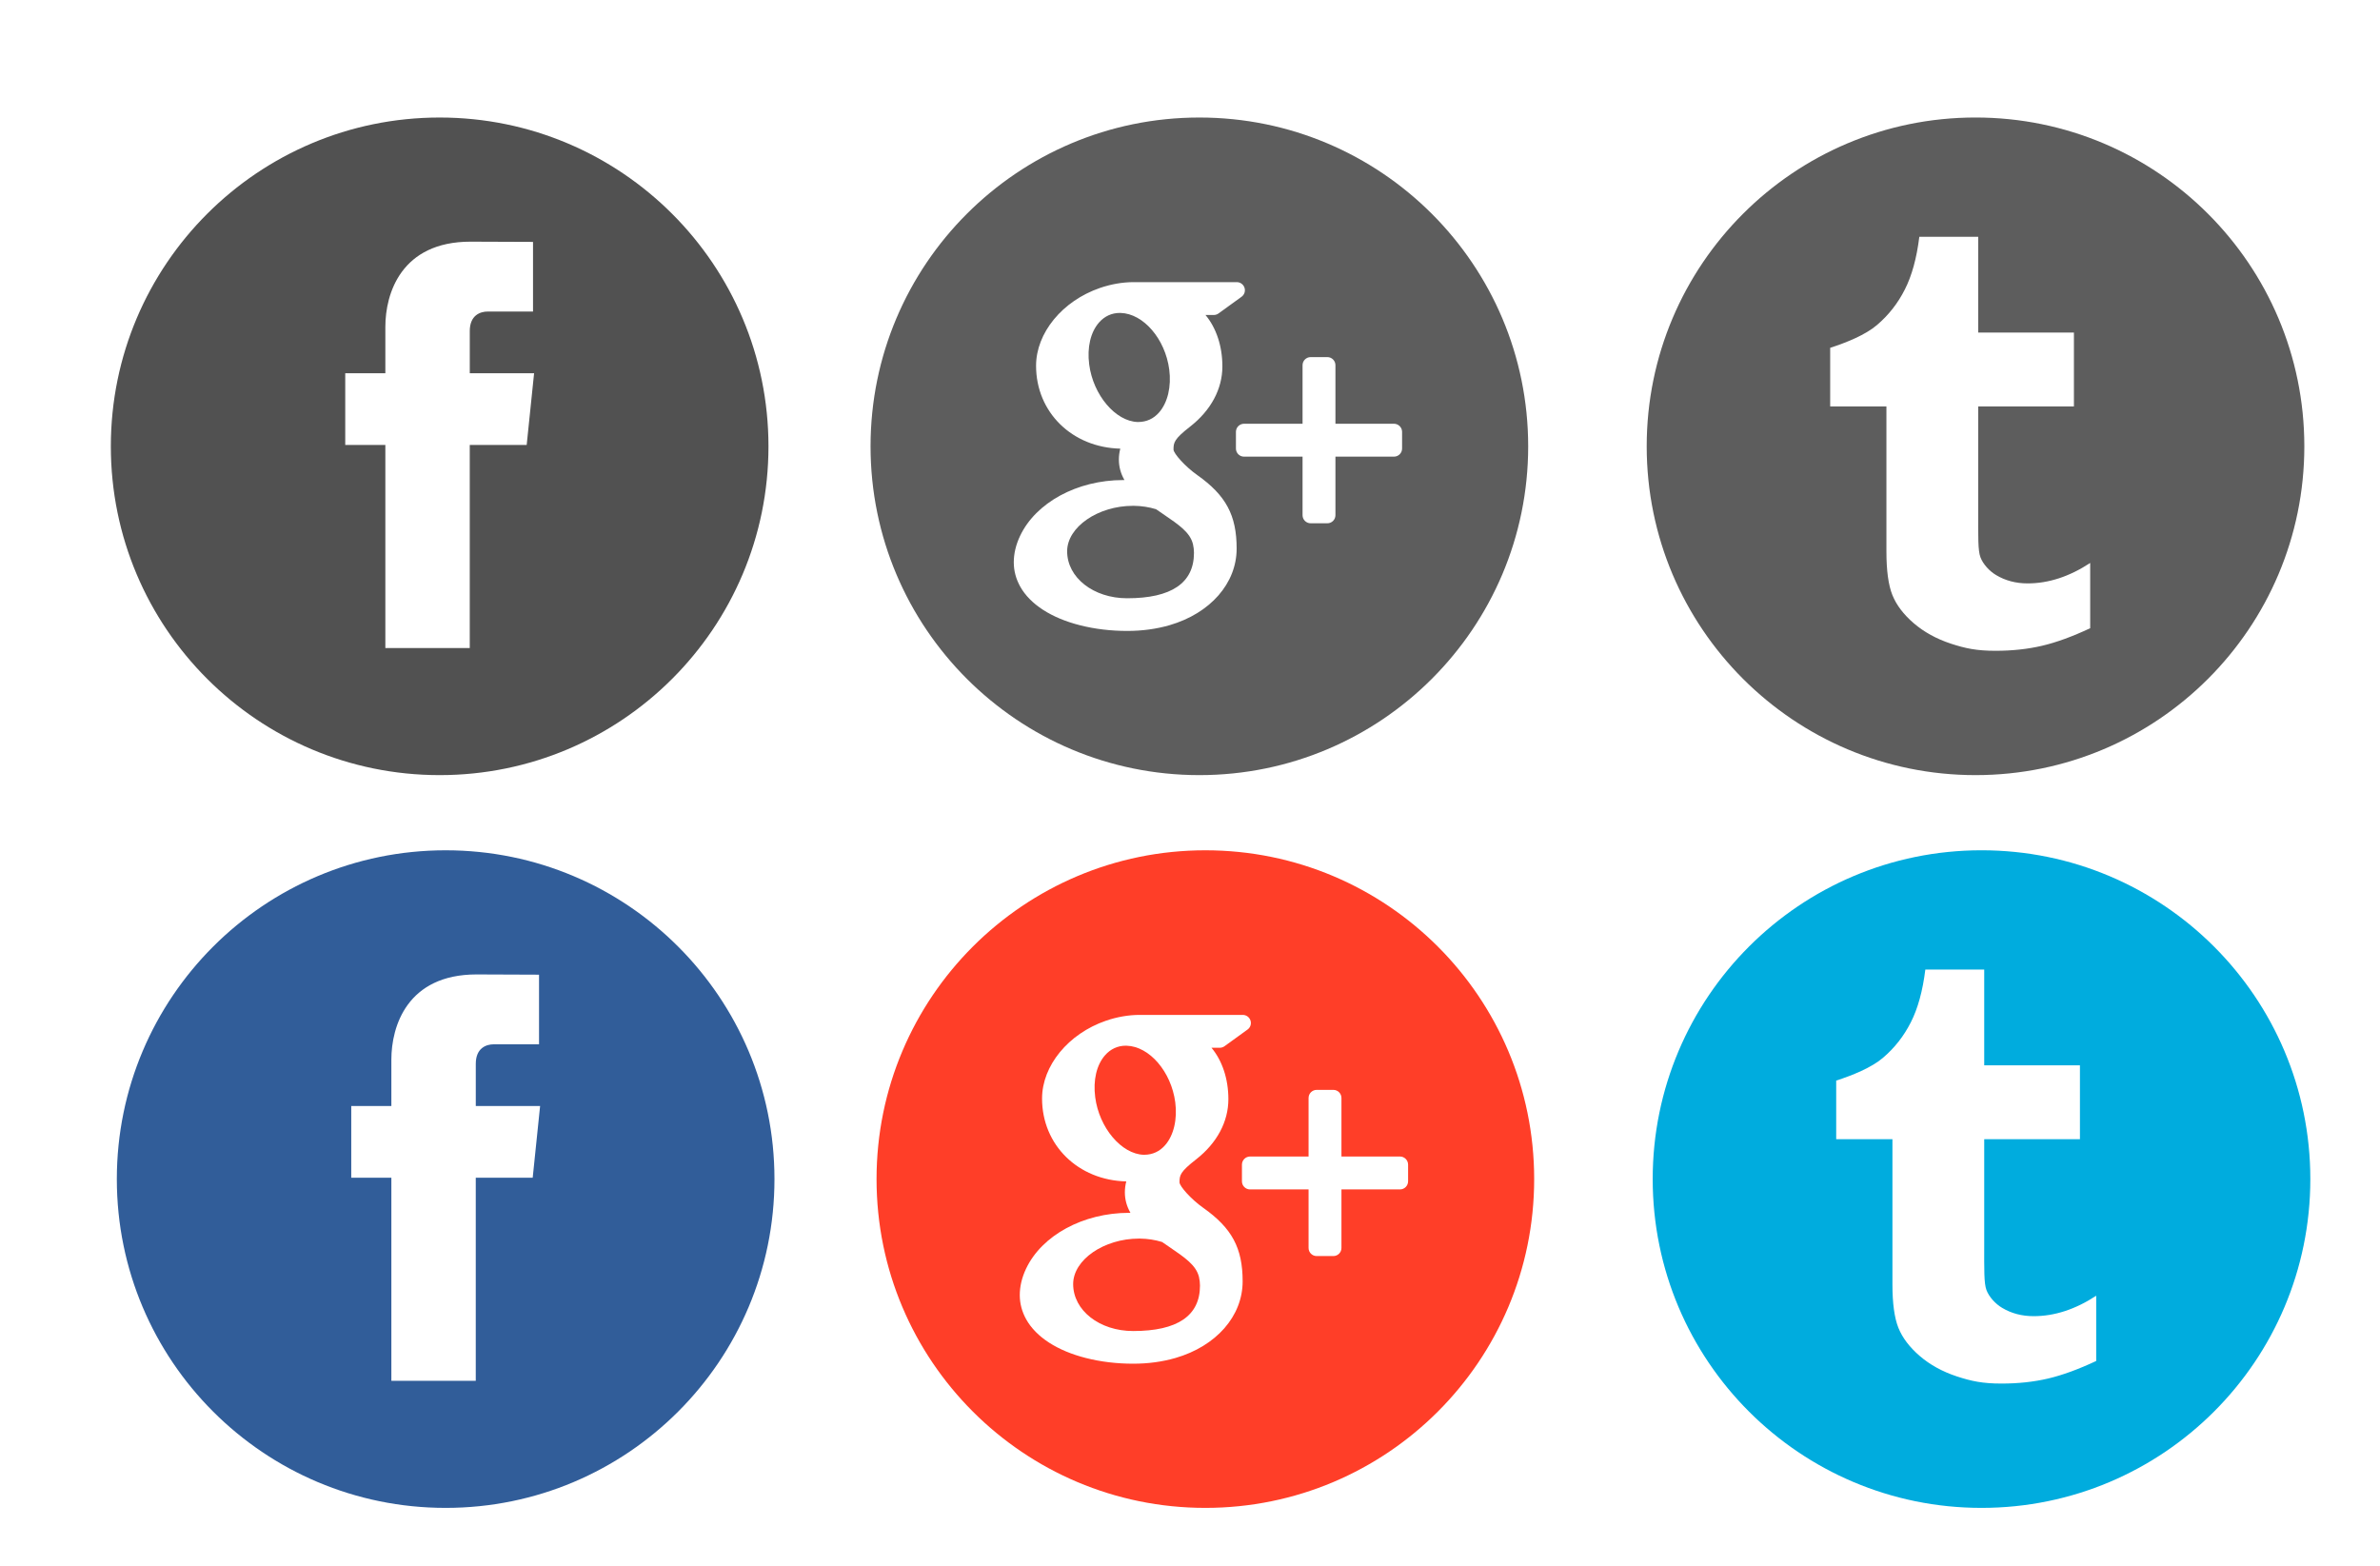
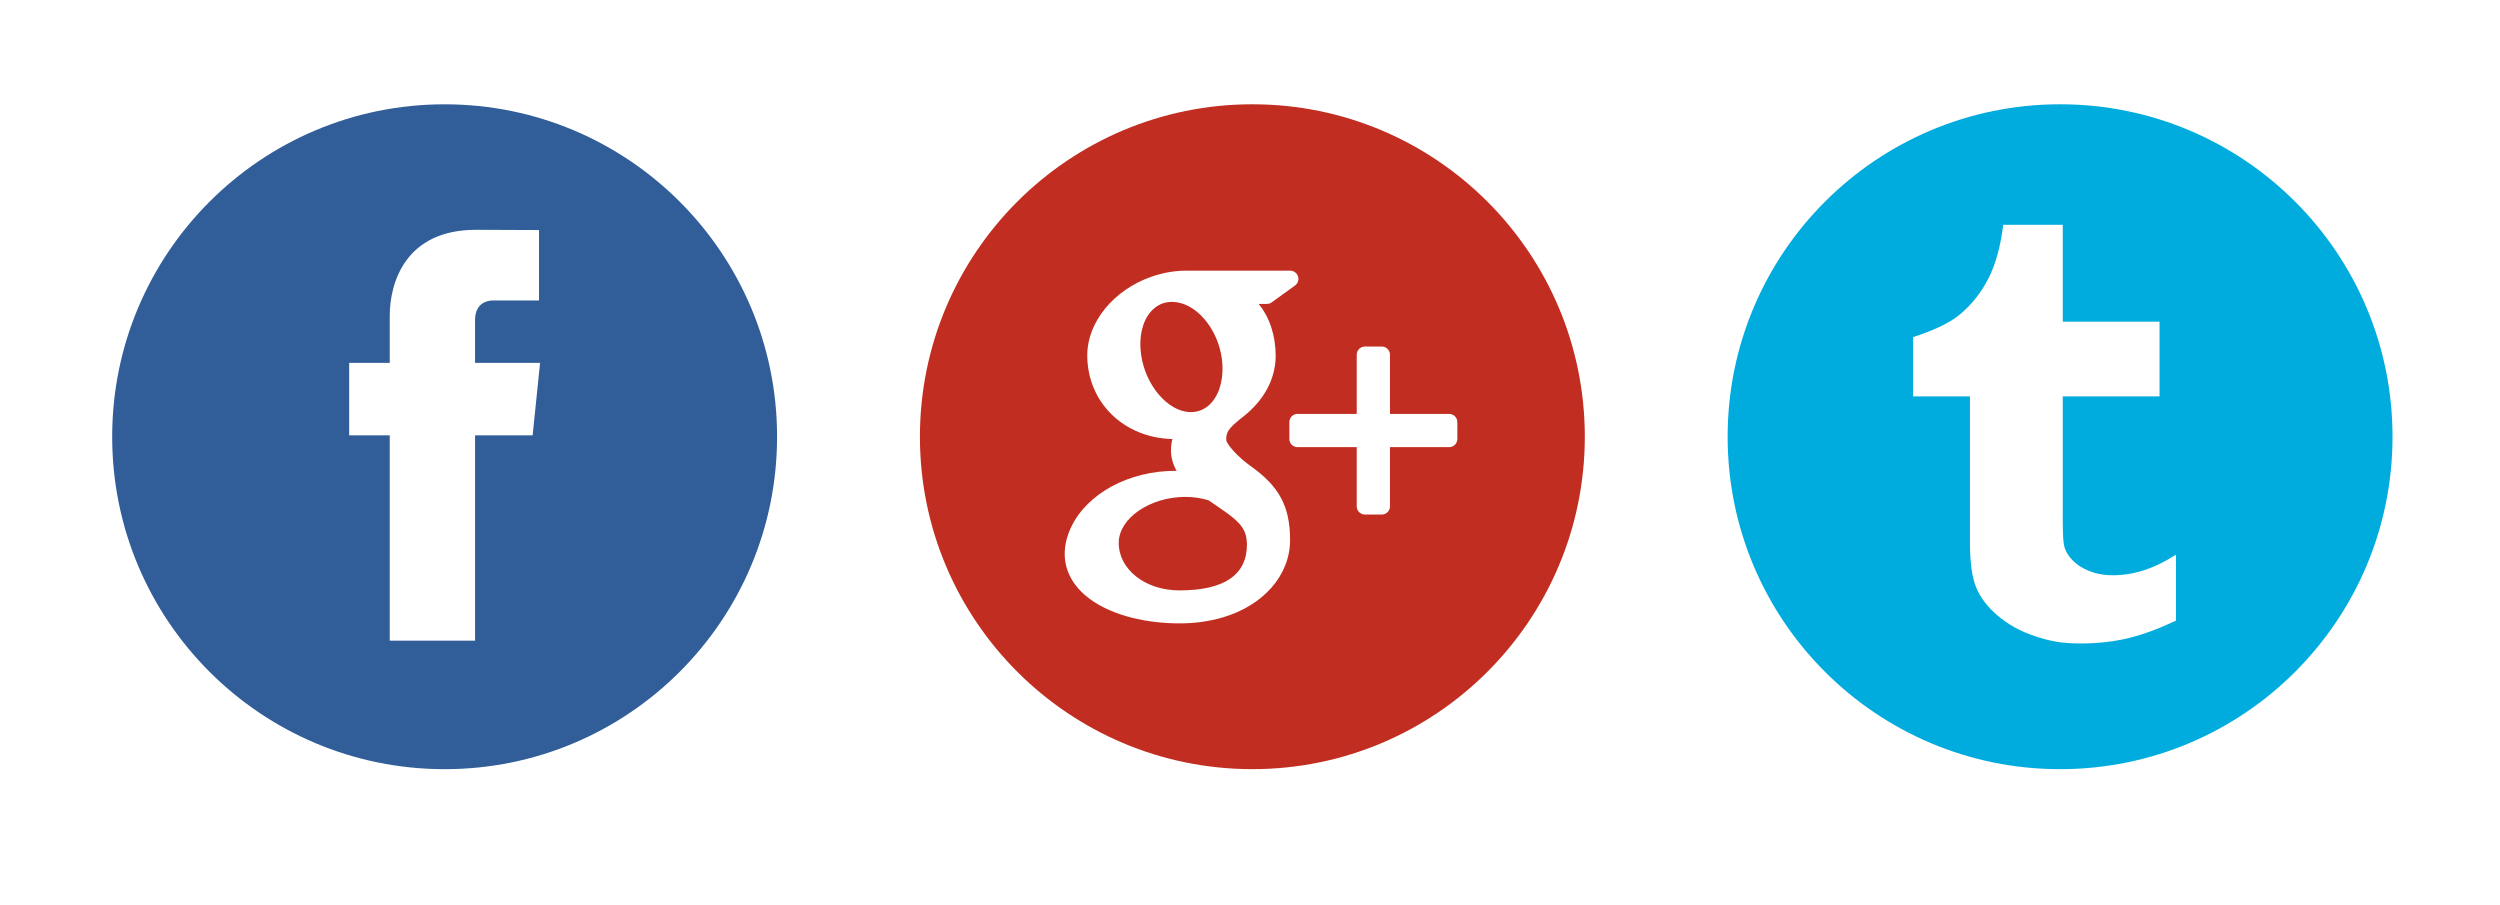
- <svg xmlns="http://www.w3.org/2000/svg" version="1.1" id="Layer_1" x="0px" y="0px" width="126.667px" height="83.333px" viewBox="0 0 126.667 83.333" enable-background="new 0 0 126.667 83.333" xml:space="preserve">
+ <svg xmlns="http://www.w3.org/2000/svg" version="1.1" id="Layer_1" x="0px" y="0px" width="94px" height="34px" viewBox="0 0 94 34" enable-background="new 0 0 94 34" xml:space="preserve">
  <g>
-     <path fill="#5D5D5D" d="M60.573,22.46c0.447,0,0.824-0.176,1.115-0.509c0.458-0.521,0.66-1.376,0.541-2.285   c-0.214-1.625-1.373-2.974-2.585-3.01l-0.049-0.001c-0.429,0-0.811,0.176-1.103,0.509c-0.452,0.515-0.642,1.33-0.523,2.236   c0.212,1.623,1.396,3.025,2.582,3.061H60.573z" />
-     <path fill="#5D5D5D" d="M61.895,27.354c-0.119-0.081-0.243-0.165-0.37-0.253c-0.374-0.114-0.77-0.175-1.176-0.18h-0.051   c-1.866,0-3.503,1.131-3.503,2.42c0,1.401,1.401,2.5,3.192,2.5c2.361,0,3.558-0.813,3.558-2.419c0-0.152-0.019-0.309-0.055-0.466   C63.331,28.332,62.759,27.943,61.895,27.354z" />
-     <path fill="#5D5D5D" d="M63.832,6.255c-9.665,0-17.5,7.834-17.5,17.499c0,9.665,7.835,17.5,17.5,17.5c9.664,0,17.5-7.835,17.5-17.5   C81.331,14.089,73.496,6.255,63.832,6.255z M62.24,33.276c-0.698,0.201-1.451,0.304-2.242,0.304c-0.879,0-1.727-0.101-2.515-0.301   c-1.528-0.385-2.659-1.117-3.185-2.058c-0.227-0.407-0.343-0.841-0.343-1.291c0-0.464,0.112-0.933,0.33-1.397   c0.838-1.784,3.044-2.983,5.488-2.983c0.025,0,0.048,0,0.071-0.001c-0.199-0.349-0.296-0.711-0.296-1.092   c0-0.191,0.025-0.384,0.075-0.579c-2.564-0.06-4.482-1.936-4.482-4.411c0-1.748,1.397-3.45,3.394-4.139   c0.598-0.206,1.208-0.312,1.808-0.312h5.481c0.187,0,0.351,0.121,0.41,0.298c0.059,0.178-0.006,0.373-0.158,0.482l-1.225,0.887   c-0.074,0.053-0.162,0.082-0.254,0.082h-0.439c0.567,0.679,0.899,1.646,0.899,2.735c0,1.201-0.608,2.337-1.713,3.202   c-0.854,0.665-0.888,0.847-0.888,1.228c0.011,0.209,0.607,0.89,1.262,1.353c1.53,1.082,2.098,2.142,2.098,3.914   C65.817,31.045,64.413,32.645,62.24,33.276z M74.621,23.873c0,0.238-0.194,0.431-0.432,0.431h-3.115v3.116   c0,0.238-0.193,0.431-0.431,0.431h-0.887c-0.239,0-0.432-0.193-0.432-0.431v-3.116h-3.116c-0.237,0-0.43-0.193-0.43-0.431v-0.888   c0-0.237,0.194-0.432,0.43-0.432h3.116v-3.115c0-0.239,0.193-0.432,0.432-0.432h0.887c0.238,0,0.431,0.193,0.431,0.432v3.115h3.115   c0.237,0,0.432,0.194,0.432,0.432V23.873z" />
+     <path fill="#C12D21" d="M44.761,15.497c0.319,0,0.588-0.126,0.797-0.364c0.327-0.372,0.471-0.983,0.386-1.632   c-0.153-1.16-0.981-2.124-1.846-2.15l-0.035-0.001c-0.306,0-0.58,0.125-0.788,0.363c-0.323,0.368-0.459,0.95-0.373,1.597   c0.152,1.159,0.997,2.16,1.845,2.186H44.761z" />
+     <path fill="#C12D21" d="M45.706,18.992c-0.085-0.058-0.174-0.118-0.264-0.18c-0.267-0.082-0.55-0.125-0.84-0.128h-0.036   c-1.333,0-2.502,0.808-2.502,1.729c0,1.001,1.001,1.786,2.28,1.786c1.686,0,2.541-0.581,2.541-1.728   c0-0.109-0.013-0.221-0.039-0.333C46.731,19.691,46.323,19.413,45.706,18.992z" />
+     <path fill="#C12D21" d="M47.089,3.921c-6.903,0-12.5,5.596-12.5,12.499c0,6.904,5.597,12.5,12.5,12.5c6.903,0,12.5-5.597,12.5-12.5   C59.588,9.517,53.992,3.921,47.089,3.921z M45.951,23.222c-0.498,0.144-1.036,0.217-1.601,0.217c-0.628,0-1.233-0.072-1.797-0.215   c-1.092-0.275-1.899-0.798-2.275-1.47c-0.162-0.291-0.245-0.601-0.245-0.922c0-0.331,0.08-0.666,0.235-0.998   c0.598-1.275,2.174-2.131,3.92-2.131c0.018,0,0.034,0,0.051-0.001c-0.142-0.249-0.211-0.508-0.211-0.78   c0-0.136,0.018-0.274,0.054-0.414c-1.831-0.043-3.201-1.383-3.201-3.151c0-1.249,0.998-2.464,2.425-2.957   c0.427-0.147,0.863-0.223,1.291-0.223h3.915c0.133,0,0.251,0.086,0.293,0.213c0.042,0.127-0.004,0.266-0.113,0.345l-0.875,0.634   c-0.053,0.038-0.116,0.058-0.181,0.058h-0.313c0.405,0.485,0.642,1.176,0.642,1.954c0,0.858-0.434,1.67-1.223,2.287   c-0.61,0.475-0.635,0.605-0.635,0.877c0.008,0.149,0.433,0.636,0.901,0.967c1.093,0.773,1.499,1.53,1.499,2.795   C48.506,21.629,47.504,22.772,45.951,23.222z M54.796,16.505c0,0.17-0.139,0.308-0.308,0.308h-2.225v2.226   c0,0.17-0.138,0.308-0.308,0.308h-0.634c-0.171,0-0.308-0.138-0.308-0.308v-2.226h-2.226c-0.169,0-0.307-0.138-0.307-0.308v-0.634   c0-0.17,0.138-0.308,0.307-0.308h2.226v-2.225c0-0.171,0.138-0.308,0.308-0.308h0.634c0.17,0,0.308,0.138,0.308,0.308v2.225h2.225   c0.17,0,0.308,0.139,0.308,0.308V16.505z" />
  </g>
-   <path fill="#515151" d="M23.399,6.255c-9.665,0-17.5,7.837-17.5,17.5c0,9.665,7.835,17.499,17.5,17.499s17.5-7.834,17.5-17.499  C40.899,14.092,33.064,6.255,23.399,6.255z M28.031,23.682h-3.03c0,4.843,0,10.807,0,10.807h-4.492c0,0,0-5.903,0-10.807h-2.135  v-3.816h2.135v-2.472c0-1.77,0.84-4.532,4.533-4.532l3.326,0.013v3.706c0,0-2.022,0-2.415,0c-0.393,0-0.951,0.197-0.951,1.038v2.247  h3.423L28.031,23.682z" />
-   <path fill="#5D5D5D" d="M105.14,6.254c-9.666,0-17.5,7.835-17.5,17.5c0,9.666,7.835,17.5,17.5,17.5s17.5-7.834,17.5-17.5  C122.639,14.09,114.805,6.254,105.14,6.254z M111.241,33.436c-0.941,0.441-1.794,0.754-2.557,0.933  c-0.764,0.179-1.589,0.268-2.476,0.268c-1.008,0-1.602-0.126-2.376-0.379c-0.774-0.255-1.434-0.62-1.98-1.088  c-0.548-0.472-0.926-0.974-1.138-1.503c-0.211-0.53-0.316-1.299-0.316-2.308v-7.727h-2.993v-3.12  c0.865-0.28,1.869-0.684,2.485-1.209c0.62-0.526,1.114-1.156,1.487-1.893c0.374-0.734,0.632-1.67,0.772-2.808h3.134v5.098h5.094  v3.932h-5.094v5.651c0,1.278-0.017,2.015,0.119,2.376c0.135,0.361,0.472,0.736,0.84,0.952c0.488,0.291,1.044,0.439,1.672,0.439  c1.116,0,2.225-0.364,3.329-1.088V33.436z" />
-   <g>
-     <path fill="#FF3E28" d="M60.893,61.46c0.447,0,0.824-0.176,1.115-0.509c0.458-0.521,0.66-1.376,0.541-2.285   c-0.214-1.625-1.373-2.974-2.585-3.01l-0.049-0.001c-0.429,0-0.811,0.176-1.103,0.509c-0.452,0.515-0.642,1.33-0.523,2.236   c0.212,1.623,1.396,3.025,2.582,3.061H60.893z" />
-     <path fill="#FF3E28" d="M62.215,66.354c-0.119-0.081-0.243-0.165-0.37-0.253c-0.374-0.114-0.77-0.175-1.176-0.18h-0.051   c-1.866,0-3.503,1.131-3.503,2.42c0,1.401,1.401,2.5,3.192,2.5c2.361,0,3.558-0.813,3.558-2.419c0-0.152-0.019-0.309-0.055-0.466   C63.65,67.332,63.079,66.943,62.215,66.354z" />
-     <path fill="#FF3E28" d="M64.151,45.255c-9.665,0-17.5,7.834-17.5,17.499c0,9.665,7.835,17.5,17.5,17.5   c9.664,0,17.5-7.835,17.5-17.5C81.651,53.089,73.815,45.255,64.151,45.255z M62.559,72.276c-0.698,0.201-1.451,0.304-2.242,0.304   c-0.879,0-1.727-0.101-2.515-0.301c-1.528-0.385-2.659-1.117-3.185-2.058c-0.227-0.407-0.343-0.841-0.343-1.291   c0-0.464,0.112-0.933,0.33-1.397c0.838-1.784,3.044-2.983,5.488-2.983c0.025,0,0.048,0,0.071-0.001   c-0.199-0.349-0.296-0.711-0.296-1.092c0-0.191,0.025-0.384,0.075-0.579c-2.564-0.06-4.482-1.936-4.482-4.411   c0-1.748,1.397-3.45,3.394-4.139c0.598-0.206,1.208-0.312,1.808-0.312h5.481c0.187,0,0.351,0.121,0.41,0.298   c0.059,0.178-0.006,0.373-0.158,0.482l-1.225,0.887c-0.074,0.053-0.162,0.082-0.254,0.082h-0.439   c0.567,0.679,0.899,1.646,0.899,2.735c0,1.201-0.608,2.337-1.713,3.202c-0.854,0.665-0.888,0.847-0.888,1.228   c0.011,0.209,0.607,0.89,1.262,1.353c1.53,1.082,2.098,2.142,2.098,3.914C66.136,70.045,64.732,71.645,62.559,72.276z    M74.941,62.873c0,0.238-0.194,0.431-0.432,0.431h-3.115v3.116c0,0.238-0.193,0.431-0.431,0.431h-0.887   c-0.239,0-0.432-0.193-0.432-0.431v-3.116h-3.116c-0.237,0-0.43-0.193-0.43-0.431v-0.888c0-0.237,0.194-0.432,0.43-0.432h3.116   v-3.115c0-0.239,0.193-0.432,0.432-0.432h0.887c0.238,0,0.431,0.193,0.431,0.432v3.115h3.115c0.237,0,0.432,0.194,0.432,0.432   V62.873z" />
-   </g>
-   <path fill="#315D99" d="M23.718,45.255c-9.665,0-17.5,7.837-17.5,17.5c0,9.665,7.835,17.499,17.5,17.499s17.5-7.834,17.5-17.499  C41.218,53.092,33.383,45.255,23.718,45.255z M28.351,62.682h-3.03c0,4.843,0,10.807,0,10.807h-4.492c0,0,0-5.903,0-10.807h-2.135  v-3.816h2.135v-2.472c0-1.77,0.84-4.532,4.533-4.532l3.326,0.013v3.706c0,0-2.022,0-2.415,0c-0.393,0-0.951,0.197-0.951,1.038v2.247  h3.423L28.351,62.682z" />
-   <path fill="#00ACDE" d="M105.459,45.254c-9.666,0-17.5,7.835-17.5,17.5c0,9.666,7.835,17.5,17.5,17.5s17.5-7.834,17.5-17.5  C122.959,53.09,115.125,45.254,105.459,45.254z M111.561,72.436c-0.941,0.441-1.794,0.754-2.557,0.933  c-0.764,0.179-1.589,0.268-2.476,0.268c-1.008,0-1.602-0.126-2.376-0.379c-0.774-0.255-1.434-0.62-1.98-1.088  c-0.548-0.472-0.926-0.974-1.138-1.503c-0.211-0.53-0.316-1.299-0.316-2.308v-7.727h-2.993v-3.12  c0.865-0.28,1.869-0.684,2.485-1.209c0.62-0.526,1.114-1.156,1.487-1.893c0.374-0.734,0.632-1.67,0.772-2.808h3.134v5.098h5.094  v3.932h-5.094v5.651c0,1.278-0.017,2.015,0.119,2.376c0.135,0.361,0.472,0.736,0.84,0.952c0.488,0.291,1.044,0.439,1.672,0.439  c1.116,0,2.225-0.364,3.329-1.088V72.436z" />
+   <path fill="#315D99" d="M16.718,3.922c-6.903,0-12.5,5.598-12.5,12.5c0,6.903,5.597,12.499,12.5,12.499s12.5-5.596,12.5-12.499  C29.218,9.519,23.622,3.922,16.718,3.922z M20.027,16.369h-2.164c0,3.459,0,7.719,0,7.719h-3.209c0,0,0-4.217,0-7.719h-1.525v-2.725  h1.525v-1.766c0-1.264,0.6-3.237,3.238-3.237l2.375,0.009v2.647c0,0-1.445,0-1.725,0c-0.281,0-0.68,0.141-0.68,0.742v1.605h2.445  L20.027,16.369z" />
+   <path fill="#00ACDE" d="M77.459,3.921c-6.904,0-12.5,5.597-12.5,12.5c0,6.905,5.596,12.5,12.5,12.5c6.904,0,12.5-5.596,12.5-12.5  C89.959,9.518,84.363,3.921,77.459,3.921z M81.817,23.337c-0.672,0.315-1.281,0.538-1.827,0.666  c-0.546,0.128-1.135,0.191-1.769,0.191c-0.72,0-1.144-0.09-1.697-0.271c-0.553-0.182-1.025-0.443-1.414-0.777  c-0.392-0.337-0.661-0.696-0.813-1.074c-0.151-0.379-0.226-0.928-0.226-1.649v-5.519h-2.138v-2.229  c0.618-0.2,1.335-0.489,1.775-0.864c0.443-0.376,0.796-0.826,1.062-1.352c0.267-0.524,0.451-1.193,0.551-2.006h2.239v3.642h3.639  v2.809H77.56v4.036c0,0.913-0.012,1.44,0.085,1.697c0.096,0.258,0.337,0.525,0.6,0.68c0.348,0.208,0.746,0.313,1.194,0.313  c0.797,0,1.589-0.26,2.378-0.777V23.337z" />
</svg>
